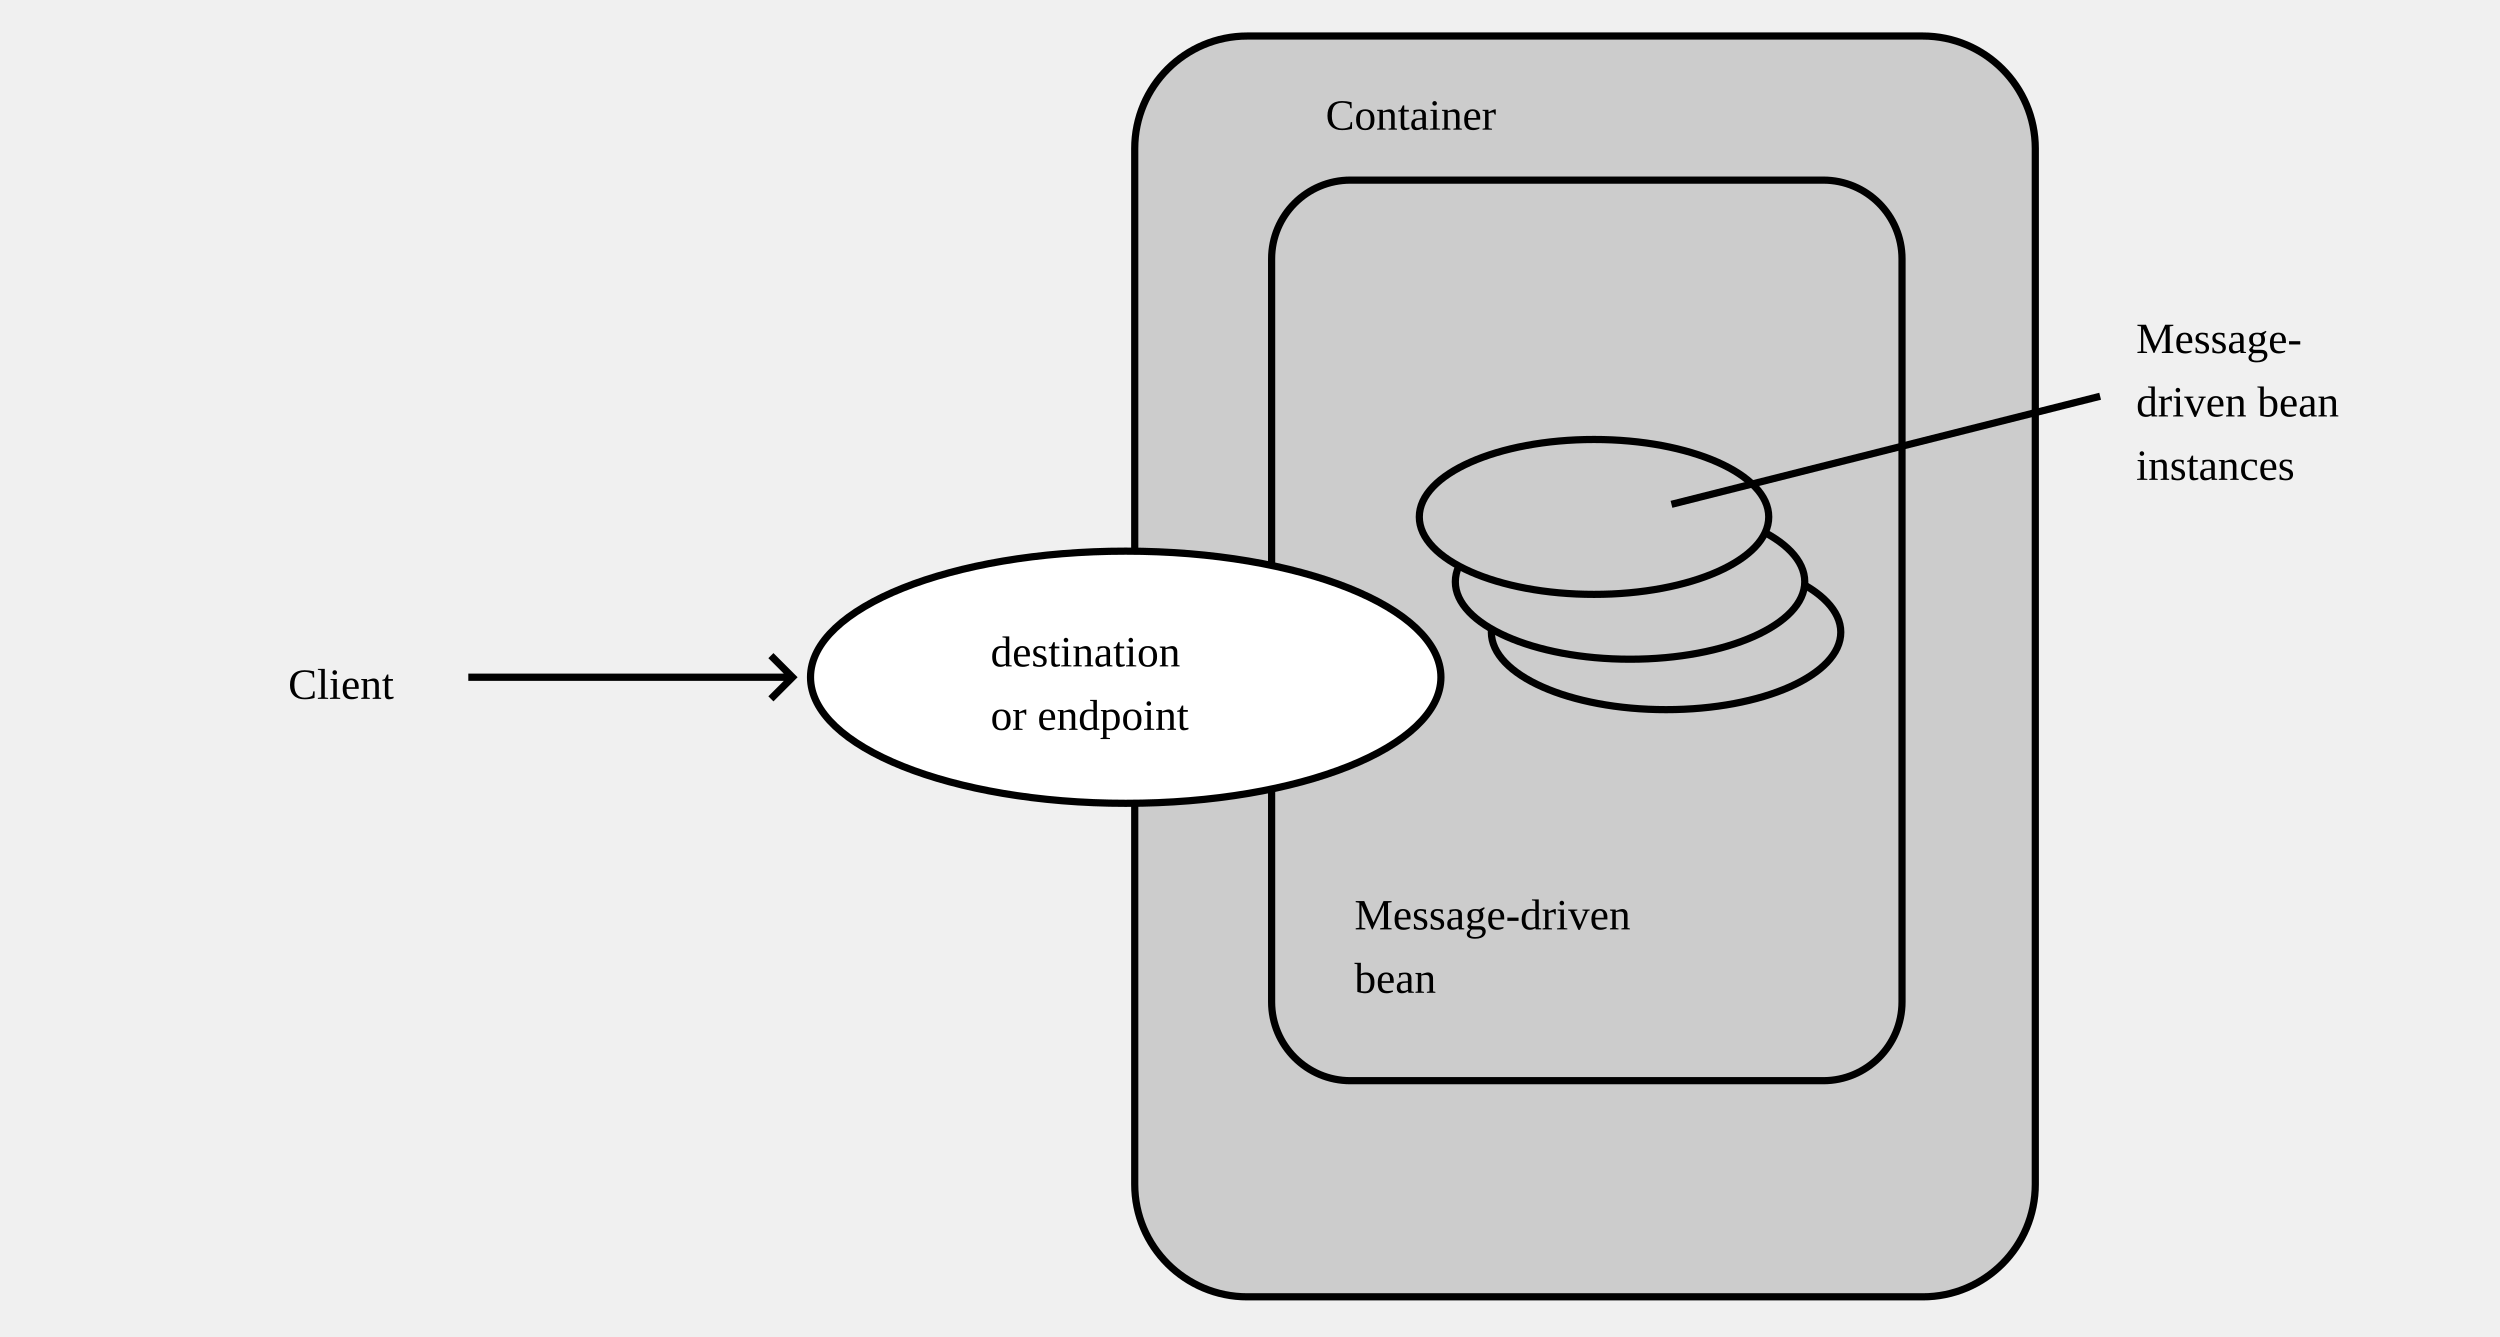
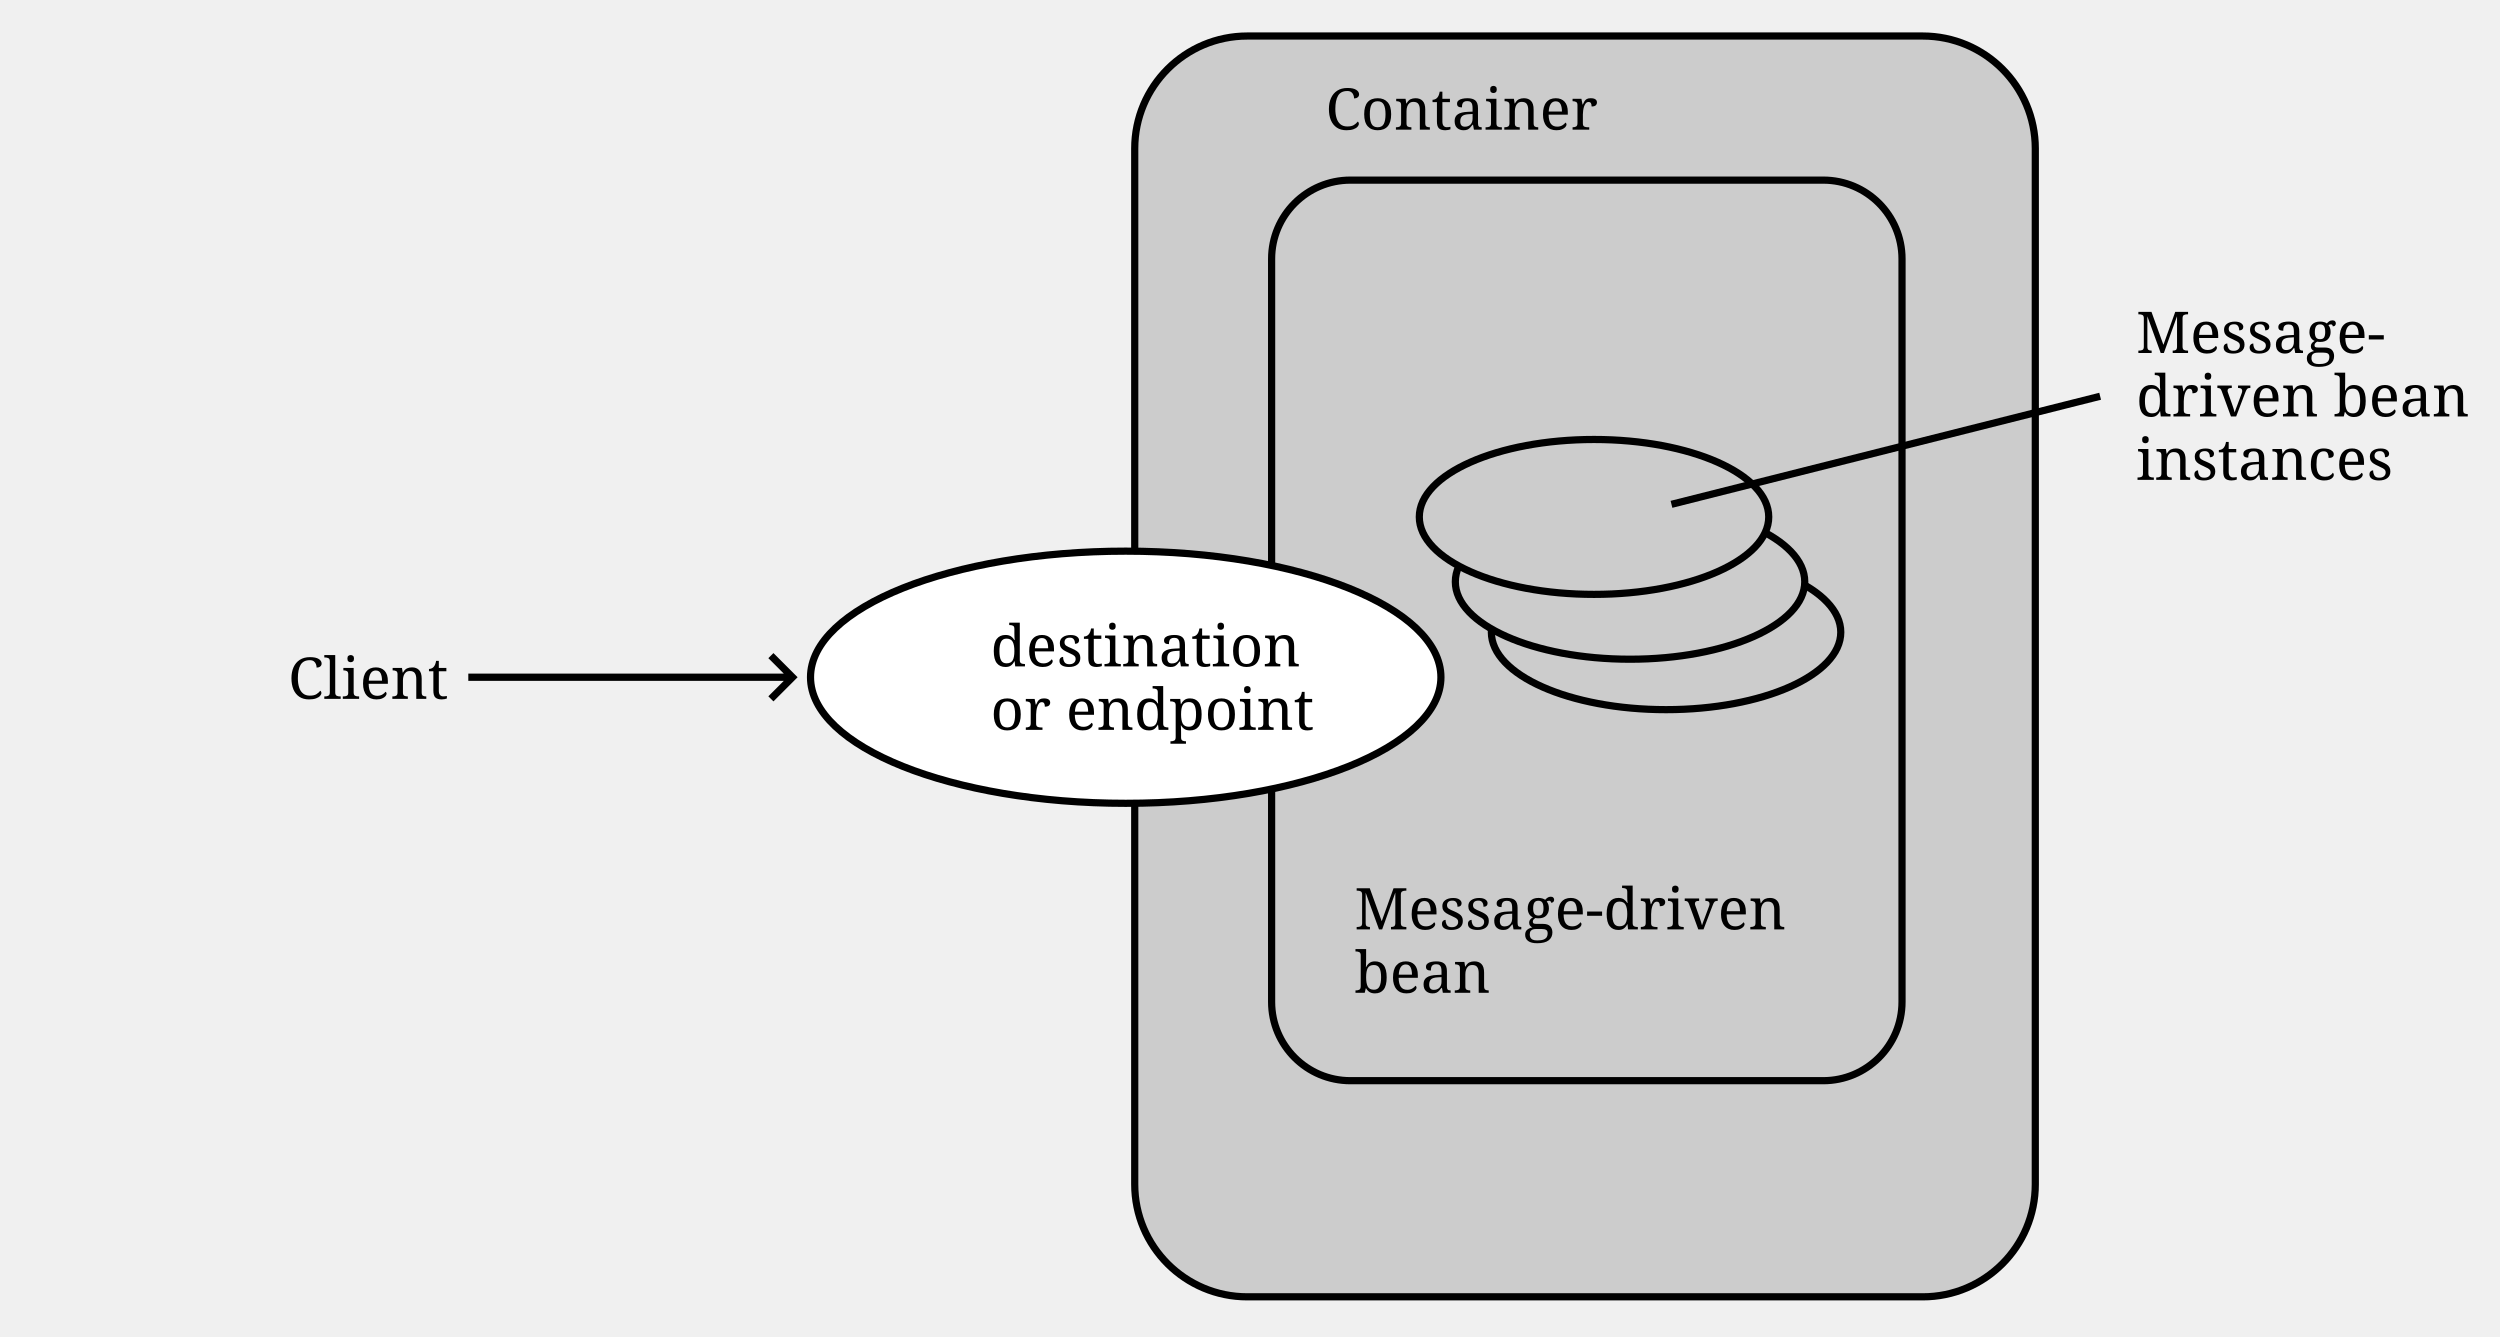
- <svg xmlns="http://www.w3.org/2000/svg" width="694" height="371">
+ <svg xmlns="http://www.w3.org/2000/svg" width="694" height="371" font-family="serif" font-size="16">
  <rect width="250" height="350" fill="#ccc" stroke="#000" stroke-width="2" rx="31.25" ry="31.25" transform="translate(315 10)" />
  <rect width="175" height="250" fill="#ccc" stroke="#000" stroke-width="2" rx="21.875" ry="21.875" transform="translate(353 50)" />
  <text transform="translate(368 36)">
    <tspan x="0" y="0">Container</tspan>
  </text>
  <text transform="translate(80 194)">
    <tspan x="0" y="0">Client</tspan>
  </text>
  <path fill="none" stroke="#000" stroke-width="2" d="M130 188h90m-6-6l6 6-6 6" />
  <ellipse cx="87.5" cy="35" fill="#fff" stroke="#000" stroke-width="2" rx="87.5" ry="35" transform="translate(225 153)" />
  <text transform="translate(275 185)">
    <tspan x="0" y="0">destination</tspan>
    <tspan x="0" y="17.609">or endpoint</tspan>
  </text>
  <text transform="translate(376 258)">
    <tspan x="0" y="0">Message-driven</tspan>
    <tspan x="0" y="17.609">bean</tspan>
  </text>
  <ellipse cx="48.5" cy="21.5" fill="#ccc" stroke="#000" stroke-width="2" rx="48.5" ry="21.5" transform="translate(414 154)" />
  <ellipse cx="48.5" cy="21.5" fill="#ccc" stroke="#000" stroke-width="2" rx="48.5" ry="21.5" transform="translate(404 140)" />
  <ellipse cx="48.5" cy="21.5" fill="#ccc" stroke="#000" stroke-width="2" rx="48.5" ry="21.5" transform="translate(394 122)" />
  <path fill="none" stroke="#000" stroke-width="2" d="M464 140l109.303-27.556L583 110" />
  <text transform="translate(593 98)">
    <tspan x="0" y="0">Message-</tspan>
    <tspan x="0" y="17.609">driven bean</tspan>
    <tspan x="0" y="35.219">instances</tspan>
  </text>
</svg>
